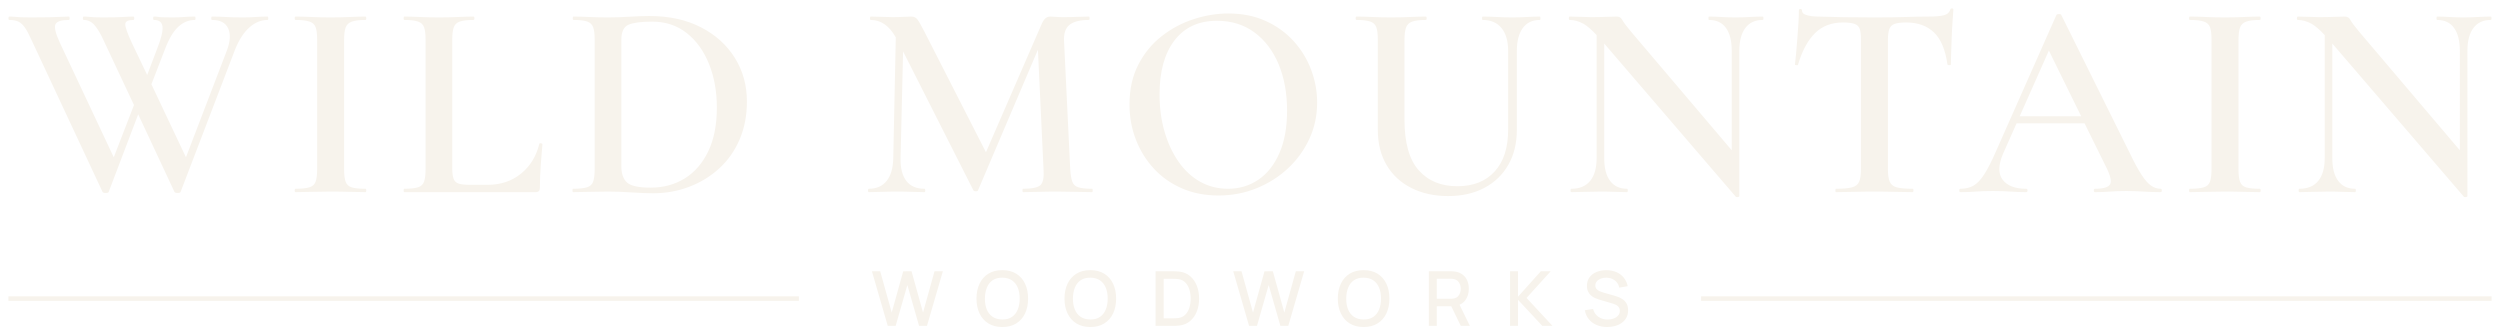
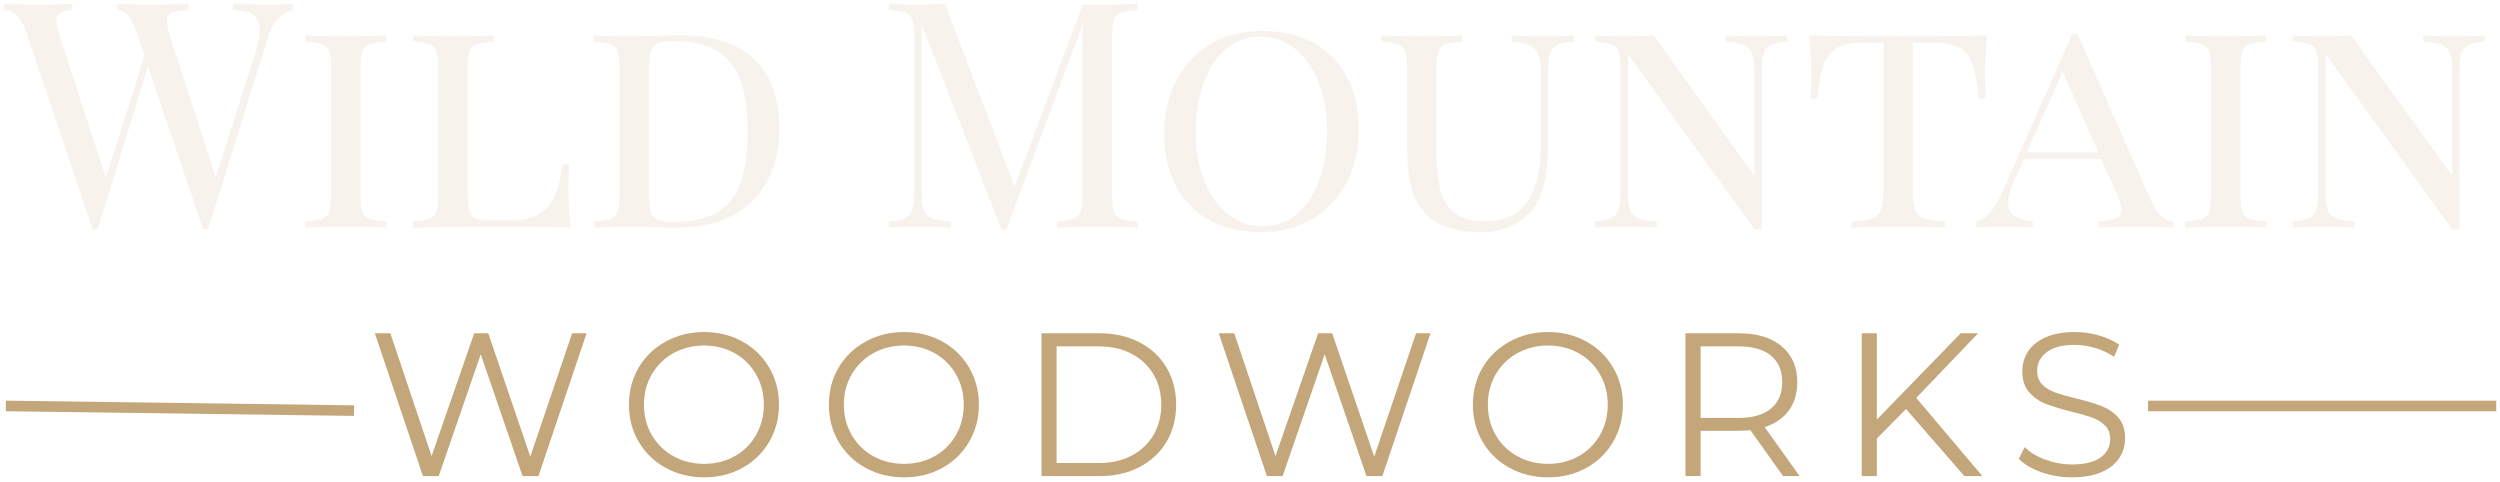
- <svg xmlns="http://www.w3.org/2000/svg" viewBox="-3 -3 890.00 119.42" role="img" aria-label="Wild Mountain Woodworks">
-   <path d="M0 103.29 L281.40 103.29" fill="none" stroke="#F7F3EC" stroke-width="1.6" stroke-linejoin="miter" />
-   <path d="M602.60 103.29 L884.00 103.29" fill="none" stroke="#F7F3EC" stroke-width="1.6" stroke-linejoin="miter" />
-   <path d="M92.3 2.9L92.3 2.9Q92.5 2.9 92.5 3.5Q92.5 4.1 92.3 4.1L92.3 4.1Q88.8 4.1 85.8 6.75Q82.8 9.4 80.7 14.6L80.7 14.6L61.3 65.3Q61.2 65.7 60.25 65.7Q59.3 65.7 59.1 65.3L59.1 65.3L46.2 37.7L35.7 65.3Q35.6 65.7 34.65 65.7Q33.7 65.7 33.5 65.3L33.5 65.3L8.2 11.2Q6.9 8.3 5.85 6.8Q4.8 5.3 3.55 4.7Q2.3 4.1 0.3 4.1L0.3 4.1Q0 4.1 0 3.5Q0 2.9 0.3 2.9L0.3 2.9Q1.6 2.9 2.45 3Q3.3 3.1 4.55 3.15Q5.8 3.2 7.9 3.2L7.9 3.2Q11.9 3.2 14.35 3.15Q16.8 3.1 18.5 3Q20.2 2.9 21.5 2.9L21.5 2.9Q21.8 2.9 21.8 3.5Q21.8 4.1 21.5 4.1L21.5 4.1Q17.5 4.1 16.75 5.65Q16 7.2 18.3 12.2L18.3 12.2L37.5 53L44.7 34.4L33.8 11.2Q32.2 7.7 30.6 5.9Q29 4.1 26.8 4.1L26.8 4.1Q26.5 4.1 26.5 3.5Q26.5 2.9 26.8 2.9L26.8 2.9Q27.9 2.9 28.75 3Q29.6 3.1 30.65 3.15Q31.7 3.2 33.6 3.2L33.6 3.2Q38.4 3.2 40.65 3.05Q42.9 2.9 44.5 2.9L44.5 2.9Q44.8 2.9 44.8 3.5Q44.8 4.1 44.5 4.1L44.5 4.1Q41.7 4.1 41.6 5.55Q41.5 7 43.9 12.2L43.9 12.2L49.4 23.7L53 14.2Q55.1 8.9 54.85 6.5Q54.6 4.1 51.8 4.1L51.8 4.1Q51.5 4.1 51.5 3.5Q51.5 2.9 51.8 2.9L51.8 2.9Q52.8 2.9 53.25 3Q53.7 3.1 54.7 3.15Q55.7 3.2 58.3 3.2Q60.9 3.2 62.5 3.05Q64.1 2.9 66.4 2.9L66.4 2.9Q66.6 2.9 66.6 3.5Q66.6 4.1 66.4 4.1L66.4 4.1Q63.1 4.1 60.45 6.55Q57.8 9 55.7 14.6L55.7 14.6L50.9 27L63.2 53L77.8 14.9Q79.6 10 78.2 7.05Q76.8 4.1 72.5 4.1L72.5 4.1Q72.2 4.1 72.2 3.5Q72.2 2.9 72.5 2.9L72.5 2.9Q75.1 2.9 77.45 3.05Q79.8 3.2 83.4 3.2L83.4 3.2Q86.2 3.2 88 3.05Q89.8 2.9 92.3 2.9M119.5 11.2L119.5 57.3Q119.5 60.2 120.05 61.7Q120.6 63.2 122.2 63.7Q123.8 64.2 127.1 64.2L127.1 64.2Q127.4 64.2 127.4 64.8Q127.4 65.4 127.1 65.4L127.1 65.4Q124.6 65.4 121.5 65.3Q118.4 65.2 114.6 65.2L114.6 65.2Q111.1 65.2 107.9 65.3Q104.7 65.4 102.2 65.4L102.2 65.4Q101.9 65.4 101.9 64.8Q101.9 64.2 102.2 64.2L102.2 64.2Q105.4 64.2 107.1 63.7Q108.8 63.2 109.35 61.7Q109.9 60.2 109.9 57.3L109.9 57.3L109.9 11Q109.9 8.1 109.35 6.65Q108.8 5.2 107.1 4.65Q105.4 4.1 102.2 4.1L102.2 4.1Q101.9 4.1 101.9 3.5Q101.9 2.9 102.2 2.9L102.2 2.9Q104.7 2.9 107.9 3.05Q111.1 3.2 114.6 3.2L114.6 3.2Q118.4 3.2 121.55 3.05Q124.7 2.9 127.1 2.9L127.1 2.9Q127.4 2.9 127.4 3.5Q127.4 4.1 127.1 4.1L127.1 4.1Q123.9 4.1 122.25 4.7Q120.6 5.3 120.05 6.8Q119.5 8.3 119.5 11.2L119.5 11.2M158 11.1L158 11.1L158 56.9Q158 59.4 158.5 60.7Q159 62 160.4 62.4Q161.8 62.8 164.5 62.8L164.5 62.8L170.5 62.8Q177.6 62.8 182.5 58.8Q187.4 54.8 189 48.2L189 48.2Q189.1 47.9 189.6 48Q190.1 48.1 190.1 48.4L190.1 48.4Q189.8 51.5 189.5 55.85Q189.2 60.2 189.2 63.9L189.2 63.9Q189.2 65.4 187.7 65.4L187.7 65.4L140.9 65.4Q140.7 65.4 140.7 64.8Q140.7 64.2 140.9 64.2L140.9 64.2Q144.1 64.2 145.75 63.7Q147.4 63.2 147.95 61.7Q148.5 60.2 148.5 57.3L148.5 57.3L148.5 11Q148.5 8.1 147.95 6.65Q147.4 5.2 145.75 4.65Q144.1 4.1 140.9 4.1L140.9 4.1Q140.7 4.1 140.7 3.5Q140.7 2.9 140.9 2.9L140.9 2.9Q143.3 2.9 146.5 3.05Q149.7 3.2 153.2 3.2L153.2 3.2Q156.9 3.2 160.05 3.05Q163.2 2.9 165.6 2.9L165.6 2.9Q165.9 2.9 165.9 3.5Q165.9 4.1 165.6 4.1L165.6 4.1Q162.4 4.1 160.75 4.65Q159.1 5.2 158.55 6.7Q158 8.2 158 11.1M229.6 65.8L229.6 65.8Q226.5 65.8 221.9 65.5Q217.3 65.2 213.5 65.2L213.5 65.2Q209.9 65.2 206.7 65.3Q203.5 65.4 201 65.4L201 65.4Q200.8 65.4 200.8 64.8Q200.8 64.2 201 64.2L201 64.2Q204.2 64.2 205.9 63.7Q207.6 63.2 208.15 61.7Q208.7 60.2 208.7 57.3L208.7 57.3L208.7 11Q208.7 8.1 208.15 6.65Q207.6 5.2 206 4.65Q204.4 4.1 201.1 4.1L201.1 4.1Q200.9 4.1 200.9 3.5Q200.9 2.9 201.1 2.9L201.1 2.9Q203.7 2.9 206.8 3.05Q209.9 3.2 213.5 3.2L213.5 3.2Q217 3.2 221.15 2.95Q225.3 2.7 228.2 2.7L228.2 2.7Q238.7 2.7 246.5 6.7Q254.3 10.7 258.6 17.6Q262.9 24.5 262.9 33.1L262.9 33.1Q262.9 40.6 260.3 46.65Q257.7 52.7 253.05 56.95Q248.4 61.2 242.35 63.5Q236.3 65.8 229.6 65.8M228.6 63.8L228.6 63.8Q235.5 63.8 240.8 60.5Q246.1 57.2 249.15 50.85Q252.2 44.5 252.2 35.3L252.2 35.3Q252.2 26.7 249.4 19.75Q246.6 12.8 241.45 8.75Q236.3 4.7 229.2 4.7L229.2 4.7Q223.3 4.7 220.75 5.8Q218.2 6.9 218.2 11.2L218.2 11.2L218.2 56.2Q218.2 60.1 220.2 61.95Q222.2 63.8 228.6 63.8M315 53.3L315 53.3L315.9 10.3Q312.4 4.1 307 4.1L307 4.1Q306.7 4.1 306.7 3.5Q306.7 2.9 307 2.9L307 2.9Q308.9 2.9 311.05 3Q313.2 3.1 314.7 3.1L314.7 3.1Q316.9 3.1 318.65 3Q320.4 2.9 321.4 2.9L321.4 2.9Q322.8 2.9 323.55 3.85Q324.3 4.8 326 8.1L326 8.1L348 51.2L367.9 5.4Q368.5 4.1 369.2 3.5Q369.9 2.9 370.9 2.9L370.9 2.9Q371.8 2.9 372.85 3Q373.9 3.1 375.4 3.1L375.4 3.1Q378.4 3.1 380.5 3Q382.6 2.9 384.6 2.9L384.6 2.9Q384.9 2.9 384.9 3.5Q384.9 4.1 384.6 4.1L384.6 4.1Q380 4.1 377.8 5.8Q375.6 7.5 375.8 11.6L375.8 11.6L378 57.3Q378.2 60.2 378.75 61.7Q379.3 63.2 380.95 63.7Q382.6 64.2 385.8 64.2L385.8 64.2Q386 64.2 386 64.8Q386 65.4 385.8 65.4L385.8 65.4Q383.2 65.4 380 65.3Q376.8 65.2 373.3 65.2Q369.8 65.2 366.75 65.3Q363.7 65.4 361.2 65.4L361.2 65.4Q361 65.4 361 64.8Q361 64.2 361.2 64.2L361.2 64.2Q366 64.2 367.4 62.9Q368.8 61.6 368.5 57.3L368.5 57.3L366.5 14.7L345.2 64.7Q345.1 65.1 344.4 65.1Q343.7 65.1 343.5 64.7L343.5 64.7L318.5 15.3L317.6 53.3Q317.5 58.6 319.65 61.4Q321.8 64.2 326.1 64.2L326.1 64.2Q326.4 64.2 326.4 64.8Q326.4 65.4 326.1 65.4L326.1 65.4Q323.9 65.4 321.6 65.3Q319.3 65.2 316.4 65.2L316.4 65.2Q313.4 65.2 310.95 65.3Q308.5 65.4 306.3 65.4L306.3 65.4Q306 65.4 306 64.8Q306 64.2 306.3 64.2L306.3 64.2Q310.4 64.2 312.65 61.4Q314.9 58.6 315 53.3M430.8 66.6L430.8 66.6Q423.6 66.6 417.75 64.05Q411.9 61.5 407.75 57Q403.6 52.5 401.35 46.65Q399.1 40.8 399.1 34.2L399.1 34.2Q399.1 26.1 402.25 20Q405.4 13.9 410.6 9.85Q415.8 5.8 422 3.8Q428.2 1.8 434.3 1.8L434.3 1.8Q441.7 1.8 447.55 4.45Q453.4 7.1 457.5 11.6Q461.6 16.1 463.75 21.8Q465.9 27.5 465.9 33.5L465.9 33.5Q465.9 40.5 463.1 46.5Q460.3 52.5 455.45 57Q450.6 61.5 444.25 64.05Q437.9 66.6 430.8 66.6M434.2 64.2L434.2 64.2Q440.2 64.2 444.95 61Q449.7 57.8 452.45 51.55Q455.2 45.3 455.2 36.4L455.2 36.4Q455.2 27.1 452.2 19.9Q449.2 12.7 443.6 8.55Q438 4.4 430.2 4.4L430.2 4.4Q420.5 4.4 415.15 11.35Q409.8 18.3 409.8 30.6L409.8 30.6Q409.8 37.8 411.6 43.95Q413.4 50.1 416.65 54.7Q419.9 59.3 424.35 61.75Q428.8 64.2 434.2 64.2M533.9 43.2L533.9 15.1Q533.9 9.9 531.55 7Q529.2 4.1 524.8 4.1L524.8 4.1Q524.6 4.1 524.6 3.5Q524.6 2.9 524.8 2.9L524.8 2.9Q527.3 2.9 529.85 3.05Q532.4 3.2 535.4 3.2L535.4 3.2Q538 3.2 540.55 3.05Q543.1 2.9 545.2 2.9L545.2 2.9Q545.4 2.9 545.4 3.5Q545.4 4.1 545.2 4.1L545.2 4.1Q541.2 4.1 539.1 7Q537 9.9 537 15.1L537 15.1L537 43.1Q537 50.4 533.95 55.7Q530.9 61 525.4 63.9Q519.9 66.8 512.5 66.8L512.5 66.8Q505.2 66.8 499.5 63.95Q493.8 61.1 490.65 55.8Q487.5 50.5 487.5 43.2L487.5 43.2L487.5 11Q487.5 8.1 486.95 6.65Q486.4 5.2 484.75 4.65Q483.1 4.1 479.9 4.1L479.9 4.1Q479.6 4.1 479.6 3.5Q479.6 2.9 479.9 2.9L479.9 2.9Q482.4 2.9 485.55 3.05Q488.7 3.2 492.2 3.2L492.2 3.2Q495.9 3.2 499 3.05Q502.1 2.9 504.6 2.9L504.6 2.9Q504.9 2.9 504.9 3.5Q504.9 4.1 504.6 4.1L504.6 4.1Q501.3 4.1 499.7 4.7Q498.1 5.3 497.55 6.8Q497 8.3 497 11.2L497 11.2L497 39.7Q497 51.9 502.05 57.6Q507.1 63.3 515.8 63.3L515.8 63.3Q524.3 63.3 529.1 58.05Q533.9 52.8 533.9 43.2L533.9 43.2M565.4 53.3L565.4 53.3L565.4 9.5Q562.8 6.7 560.8 5.5L560.8 5.5Q558.2 4.1 555.8 4.1L555.8 4.1Q555.5 4.1 555.5 3.5Q555.5 2.9 555.8 2.9L555.8 2.9Q557.7 2.9 559.7 3Q561.7 3.1 563.4 3.1L563.4 3.1Q566.4 3.1 568.85 3Q571.3 2.9 572.6 2.9Q573.9 2.9 574.5 4.05Q575.1 5.2 577.5 8.1L577.5 8.1L613.5 50.5L613.5 15.1Q613.5 9.8 611.45 6.95Q609.4 4.1 605.4 4.1L605.4 4.1Q605.2 4.1 605.2 3.5Q605.2 2.9 605.4 2.9L605.4 2.9Q607.5 2.9 609.8 3.05Q612.1 3.2 614.8 3.2L614.8 3.2Q617.4 3.2 619.9 3.05Q622.4 2.9 624.5 2.9L624.5 2.9Q624.8 2.9 624.8 3.5Q624.8 4.1 624.5 4.1L624.5 4.1Q620.5 4.1 618.35 6.95Q616.2 9.8 616.2 15.1L616.2 15.1L616.2 66.8Q616.2 67.1 615.7 67.15Q615.2 67.2 615 67.1L615 67.1L568.1 12.5L568.1 53.3Q568.1 58.6 570.2 61.4Q572.3 64.2 576.2 64.2L576.2 64.2Q576.5 64.2 576.5 64.8Q576.5 65.4 576.2 65.4L576.2 65.4Q574.1 65.4 571.85 65.3Q569.6 65.2 566.9 65.2L566.9 65.2Q564 65.2 561.35 65.3Q558.7 65.4 556.4 65.4L556.4 65.4Q556.1 65.4 556.1 64.8Q556.1 64.2 556.4 64.2L556.4 64.2Q560.8 64.2 563.1 61.4Q565.4 58.6 565.4 53.3M653.1 5L653.1 5Q647 5 643.15 8.8Q639.3 12.6 637.1 20L637.1 20Q637.1 20.1 637.1 20.1L637.1 20.1Q637 20.3 636.6 20.2L636.6 20.2Q636 20.2 636 20L636 20Q636.2 18.6 636.4 16.15Q636.6 13.7 636.85 10.8Q637.1 7.9 637.25 5.15Q637.4 2.4 637.4 0.7L637.4 0.7Q637.4 0.2 637.95 0.2Q638.5 0.2 638.5 0.7L638.5 0.7Q638.5 1.7 639.55 2.15Q640.6 2.6 641.9 2.75Q643.2 2.9 644.1 2.9L644.1 2.9Q652.7 3.2 664.2 3.2L664.2 3.2Q671.3 3.2 675.45 3.05Q679.6 2.9 683.5 2.9L683.5 2.9Q687.1 2.9 688.95 2.45Q690.8 2 691.3 0.4L691.3 0.4Q691.4 0 691.9 0Q692.4 0 692.4 0.4L692.4 0.4Q692.3 2 692.1 4.75Q691.9 7.5 691.8 10.55Q691.7 13.6 691.6 16.15Q691.5 18.7 691.5 20L691.5 20Q691.5 20.2 690.95 20.2Q690.4 20.2 690.3 20L690.3 20Q689.2 12.1 685.5 8.55Q681.8 5 675.6 5L675.6 5Q672.9 5 671.5 5.5Q670.1 6 669.6 7.35Q669.1 8.7 669.1 11.2L669.1 11.2L669.1 57.3Q669.1 60.2 669.75 61.7Q670.4 63.2 672.25 63.7Q674.1 64.2 677.9 64.2L677.9 64.2Q678.2 64.2 678.2 64.8Q678.2 65.4 677.9 65.4L677.9 65.4Q675.2 65.4 671.75 65.3Q668.3 65.2 664.2 65.2L664.2 65.2Q660.3 65.2 656.9 65.3Q653.5 65.4 650.6 65.4L650.6 65.4Q650.4 65.4 650.4 64.8Q650.4 64.2 650.6 64.2L650.6 64.2Q654.4 64.2 656.3 63.7Q658.2 63.2 658.85 61.7Q659.5 60.2 659.5 57.3L659.5 57.3L659.5 11Q659.5 8.5 659.05 7.25Q658.6 6 657.2 5.5Q655.8 5 653.1 5M766.2 64.2L766.2 64.2Q766.6 64.2 766.6 64.8Q766.6 65.4 766.2 65.4L766.2 65.4Q763.2 65.4 760.05 65.2Q756.9 65 754 65L754 65Q750.7 65 748.25 65.2Q745.8 65.4 742.8 65.4L742.8 65.4Q742.4 65.4 742.4 64.8Q742.4 64.2 742.8 64.2L742.8 64.2Q747.3 64.2 748.2 62.6Q749.1 61 746.7 56.3L746.7 56.3L739.1 40.9L714.9 40.9L710.1 51.7Q707.5 57.8 709.95 61Q712.4 64.2 718.3 64.2L718.3 64.2Q718.8 64.2 718.8 64.8Q718.8 65.4 718.3 65.4L718.3 65.4Q715.3 65.4 712.8 65.2Q710.3 65 706.5 65Q702.7 65 700.45 65.2Q698.2 65.4 694.9 65.4L694.9 65.4Q694.5 65.4 694.5 64.8Q694.5 64.2 694.9 64.2L694.9 64.2Q697.6 64.2 699.55 63.1Q701.5 62 703.4 59.05Q705.3 56.1 707.6 50.8L707.6 50.8L729.1 2.3Q729.3 2 730 2Q730.7 2 730.8 2.3L730.8 2.3L755.3 51.7Q757.6 56.5 759.4 59.25Q761.2 62 762.8 63.1Q764.4 64.2 766.2 64.2M716 38.4L737.9 38.4L726.4 15L716 38.4M793.9 11.2L793.9 57.3Q793.9 60.2 794.45 61.7Q795 63.2 796.6 63.7Q798.2 64.2 801.5 64.2L801.5 64.2Q801.8 64.2 801.8 64.8Q801.8 65.4 801.5 65.4L801.5 65.4Q799 65.4 795.9 65.3Q792.8 65.2 789 65.2L789 65.2Q785.5 65.2 782.3 65.3Q779.1 65.4 776.6 65.4L776.6 65.4Q776.3 65.4 776.3 64.8Q776.3 64.2 776.6 64.2L776.6 64.2Q779.8 64.2 781.5 63.7Q783.2 63.2 783.75 61.7Q784.3 60.2 784.3 57.3L784.3 57.3L784.3 11Q784.3 8.1 783.75 6.65Q783.2 5.2 781.5 4.65Q779.8 4.1 776.6 4.1L776.6 4.1Q776.3 4.1 776.3 3.5Q776.3 2.9 776.6 2.9L776.6 2.9Q779.1 2.9 782.3 3.05Q785.5 3.2 789 3.2L789 3.2Q792.8 3.2 795.95 3.05Q799.1 2.9 801.5 2.9L801.5 2.9Q801.8 2.9 801.8 3.5Q801.8 4.1 801.5 4.1L801.5 4.1Q798.3 4.1 796.65 4.7Q795 5.3 794.45 6.8Q793.9 8.3 793.9 11.2L793.9 11.2M824.6 53.3L824.6 53.3L824.6 9.5Q822 6.7 820 5.5L820 5.5Q817.4 4.1 815 4.1L815 4.1Q814.7 4.1 814.7 3.5Q814.7 2.9 815 2.9L815 2.9Q816.9 2.9 818.9 3Q820.9 3.1 822.6 3.1L822.6 3.1Q825.6 3.1 828.05 3Q830.5 2.9 831.8 2.9Q833.1 2.9 833.7 4.05Q834.3 5.2 836.7 8.1L836.7 8.1L872.7 50.5L872.7 15.1Q872.7 9.8 870.65 6.95Q868.6 4.1 864.6 4.1L864.6 4.1Q864.4 4.1 864.4 3.5Q864.4 2.9 864.6 2.9L864.6 2.9Q866.7 2.9 869 3.05Q871.3 3.2 874 3.2L874 3.2Q876.6 3.2 879.1 3.05Q881.6 2.9 883.7 2.9L883.7 2.9Q884 2.9 884 3.5Q884 4.1 883.7 4.1L883.7 4.1Q879.7 4.1 877.55 6.95Q875.4 9.8 875.4 15.1L875.4 15.1L875.4 66.8Q875.4 67.1 874.9 67.15Q874.4 67.2 874.2 67.1L874.2 67.1L827.3 12.5L827.3 53.3Q827.3 58.6 829.4 61.4Q831.5 64.2 835.4 64.2L835.4 64.2Q835.7 64.2 835.7 64.8Q835.7 65.4 835.4 65.4L835.4 65.4Q833.3 65.4 831.05 65.3Q828.8 65.2 826.1 65.2L826.1 65.2Q823.2 65.2 820.55 65.3Q817.9 65.4 815.6 65.4L815.6 65.4Q815.3 65.4 815.3 64.8Q815.3 64.2 815.6 64.2L815.6 64.2Q820 64.2 822.3 61.4Q824.6 58.6 824.6 53.3" fill="#F7F3EC" />
-   <path d="M315.85 113.01L313.04 113.01L307.4 93.57L310.35 93.57L314.45 108.27L318.54 93.59L321.51 93.57L325.6 108.27L329.69 93.57L332.66 93.57L327 113.01L324.19 113.01L320.02 98.47L315.85 113.01M353.82 113.42L353.82 113.42Q350.91 113.42 348.86 112.14Q346.8 110.87 345.72 108.58Q344.63 106.3 344.63 103.29L344.63 103.29Q344.63 100.28 345.72 98Q346.8 95.72 348.86 94.44Q350.91 93.17 353.82 93.17L353.82 93.17Q356.73 93.17 358.79 94.44Q360.84 95.72 361.92 98Q363 100.28 363 103.29L363 103.29Q363 106.3 361.92 108.58Q360.84 110.87 358.79 112.14Q356.73 113.42 353.82 113.42M353.82 110.73L353.82 110.73Q355.89 110.76 357.26 109.82Q358.63 108.88 359.32 107.2Q360.01 105.52 360.01 103.29L360.01 103.29Q360.01 101.06 359.32 99.4Q358.63 97.73 357.26 96.8Q355.89 95.87 353.82 95.85L353.82 95.85Q351.76 95.83 350.39 96.76Q349.02 97.69 348.33 99.38Q347.64 101.06 347.63 103.29L347.63 103.29Q347.61 105.52 348.3 107.19Q348.99 108.85 350.38 109.79Q351.76 110.72 353.82 110.73M385.16 113.42L385.16 113.42Q382.24 113.42 380.19 112.14Q378.14 110.87 377.05 108.58Q375.96 106.3 375.96 103.29L375.96 103.29Q375.96 100.28 377.05 98Q378.14 95.72 380.19 94.44Q382.24 93.17 385.16 93.17L385.16 93.17Q388.06 93.17 390.12 94.44Q392.18 95.72 393.26 98Q394.34 100.28 394.34 103.29L394.34 103.29Q394.34 106.3 393.26 108.58Q392.18 110.87 390.12 112.14Q388.06 113.42 385.16 113.42M385.16 110.73L385.16 110.73Q387.22 110.76 388.59 109.82Q389.96 108.88 390.65 107.2Q391.34 105.52 391.34 103.29L391.34 103.29Q391.34 101.06 390.65 99.4Q389.96 97.73 388.59 96.8Q387.22 95.87 385.16 95.85L385.16 95.85Q383.09 95.83 381.72 96.76Q380.35 97.69 379.66 99.38Q378.98 101.06 378.96 103.29L378.96 103.29Q378.95 105.52 379.64 107.19Q380.33 108.85 381.71 109.79Q383.09 110.72 385.16 110.73M414.47 113.01L408.38 113.01L408.38 93.57L414.47 93.57Q414.74 93.57 415.47 93.59Q416.21 93.6 416.88 93.69L416.88 93.69Q419.16 93.98 420.72 95.33Q422.28 96.68 423.08 98.75Q423.88 100.82 423.88 103.29L423.88 103.29Q423.88 105.78 423.08 107.85Q422.28 109.92 420.72 111.26Q419.16 112.61 416.88 112.89L416.88 112.89Q416.21 112.98 415.47 113Q414.74 113.01 414.47 113.01L414.47 113.01M411.27 96.26L411.27 110.33L414.47 110.33Q414.93 110.33 415.56 110.3Q416.19 110.27 416.68 110.19L416.68 110.19Q418.17 109.91 419.09 108.9Q420.02 107.9 420.45 106.42Q420.88 104.95 420.88 103.29L420.88 103.29Q420.88 101.58 420.43 100.11Q419.99 98.65 419.06 97.66Q418.14 96.66 416.68 96.39L416.68 96.39Q416.19 96.3 415.55 96.28Q414.91 96.26 414.47 96.26L414.47 96.26L411.27 96.26M444.48 113.01L441.67 113.01L436.03 93.57L438.98 93.57L443.07 108.27L447.16 93.59L450.13 93.57L454.22 108.27L458.31 93.57L461.28 93.57L455.63 113.01L452.82 113.01L448.65 98.47L444.48 113.01M482.45 113.42L482.45 113.42Q479.54 113.42 477.48 112.14Q475.43 110.87 474.35 108.58Q473.26 106.3 473.26 103.29L473.26 103.29Q473.26 100.28 474.35 98Q475.43 95.72 477.48 94.44Q479.54 93.17 482.45 93.17L482.45 93.17Q485.36 93.17 487.41 94.44Q489.47 95.72 490.55 98Q491.63 100.28 491.63 103.29L491.63 103.29Q491.63 106.3 490.55 108.58Q489.47 110.87 487.41 112.14Q485.36 113.42 482.45 113.42M482.45 110.73L482.45 110.73Q484.52 110.76 485.89 109.82Q487.26 108.88 487.95 107.2Q488.64 105.52 488.64 103.29L488.64 103.29Q488.64 101.06 487.95 99.4Q487.26 97.73 485.89 96.8Q484.52 95.87 482.45 95.85L482.45 95.85Q480.39 95.83 479.02 96.76Q477.65 97.69 476.96 99.38Q476.27 101.06 476.26 103.29L476.26 103.29Q476.24 105.52 476.93 107.19Q477.62 108.85 479 109.79Q480.39 110.72 482.45 110.73M508.49 113.01L505.67 113.01L505.67 93.57L513.53 93.57Q513.81 93.57 514.23 93.59Q514.65 93.61 515.03 93.68L515.03 93.68Q516.65 93.94 517.73 94.79Q518.82 95.64 519.36 96.93Q519.9 98.23 519.9 99.8L519.9 99.8Q519.9 102.12 518.71 103.79L518.71 103.79Q517.92 104.93 516.59 105.48L516.59 105.48L520.27 113.01L517.04 113.01L513.65 106.03L508.49 106.03L508.49 113.01M508.49 96.23L508.49 103.36L513.42 103.36Q513.69 103.36 514.02 103.33Q514.35 103.31 514.65 103.24L514.65 103.24Q515.51 103.04 516.04 102.49Q516.57 101.94 516.8 101.23Q517.03 100.51 517.03 99.8Q517.03 99.08 516.8 98.37Q516.57 97.66 516.04 97.12Q515.51 96.57 514.65 96.37L514.65 96.37Q514.35 96.29 514.02 96.26Q513.69 96.23 513.42 96.23L513.42 96.23L508.49 96.23M537.4 113.01L534.58 113.01L534.58 93.57L537.4 93.57L537.4 102.64L545.54 93.57L549.05 93.57L540.45 103.06L549.68 113.01L546.06 113.01L537.4 103.72L537.4 113.01M569.15 113.42L569.15 113.42Q567.06 113.42 565.38 112.69Q563.7 111.97 562.61 110.63Q561.52 109.29 561.2 107.44L561.2 107.44L564.14 106.99Q564.59 108.77 566 109.76Q567.42 110.76 569.31 110.76L569.31 110.76Q570.49 110.76 571.47 110.39Q572.46 110.01 573.06 109.32Q573.66 108.62 573.66 107.65L573.66 107.65Q573.66 107.13 573.48 106.72Q573.29 106.32 572.98 106.01Q572.66 105.71 572.21 105.49Q571.76 105.26 571.22 105.1L571.22 105.1L566.23 103.63Q565.5 103.41 564.75 103.07Q563.99 102.72 563.37 102.16Q562.74 101.6 562.35 100.77Q561.95 99.94 561.95 98.76L561.95 98.76Q561.95 96.96 562.88 95.71Q563.8 94.46 565.38 93.82Q566.96 93.18 568.92 93.18L568.92 93.18Q570.89 93.21 572.45 93.88Q574.01 94.56 575.04 95.82Q576.08 97.08 576.47 98.88L576.47 98.88L573.44 99.39Q573.24 98.3 572.58 97.51Q571.92 96.72 570.96 96.29Q570 95.87 568.88 95.85L568.88 95.85Q567.8 95.83 566.9 96.18Q566 96.53 565.47 97.16Q564.94 97.8 564.94 98.62L564.94 98.62Q564.94 99.43 565.41 99.93Q565.88 100.43 566.58 100.72Q567.27 101.01 567.96 101.2L567.96 101.2L571.55 102.21Q572.23 102.4 573.09 102.72Q573.94 103.04 574.75 103.6Q575.55 104.17 576.08 105.11Q576.6 106.05 576.6 107.46L576.6 107.46Q576.6 108.93 576.01 110.05Q575.41 111.16 574.38 111.91Q573.35 112.66 572 113.04Q570.65 113.42 569.15 113.42" fill="#F7F3EC" />
+ <svg xmlns="http://www.w3.org/2000/svg" viewBox="-1 -1 664.28 127.83" role="img" aria-label="Wild Mountain Woodworks">
+   <path d="M154.86 87.56L142.07 125.50L137.85 125.50L126.74 93.14L115.57 125.50L111.39 125.50L98.60 87.56L102.72 87.56L113.68 120.19L125.00 87.56L128.74 87.56L139.91 120.34L151.02 87.56ZM154.86 87.56" fill="#C3A67A" />
+   <path d="M186.09 125.83C182.33 125.83 178.92 124.99 175.87 123.31C172.81 121.63 170.43 119.32 168.71 116.39C166.99 113.47 166.13 110.18 166.13 106.53C166.13 102.88 166.99 99.59 168.71 96.67C170.43 93.75 172.81 91.45 175.87 89.77C178.92 88.08 182.33 87.23 186.09 87.23C189.84 87.23 193.23 88.07 196.24 89.73C199.26 91.39 201.64 93.70 203.37 96.64C205.11 99.58 205.98 102.88 205.98 106.53C205.98 110.18 205.11 113.48 203.37 116.42C201.64 119.37 199.26 121.68 196.24 123.34C193.23 125.00 189.84 125.83 186.09 125.83ZM186.09 122.25C189.09 122.25 191.79 121.57 194.21 120.22C196.64 118.87 198.53 116.98 199.90 114.58C201.27 112.17 201.96 109.49 201.96 106.53C201.96 103.56 201.27 100.88 199.90 98.48C198.53 96.08 196.64 94.20 194.21 92.84C191.79 91.49 189.09 90.81 186.09 90.81C183.09 90.81 180.37 91.49 177.93 92.84C175.49 94.20 173.58 96.08 172.18 98.48C170.79 100.88 170.10 103.56 170.10 106.53C170.10 109.49 170.79 112.17 172.18 114.58C173.58 116.98 175.49 118.87 177.93 120.22C180.37 121.57 183.09 122.25 186.09 122.25ZM186.09 122.25" fill="#C3A67A" />
+   <path d="M239.21 125.83C235.45 125.83 232.04 124.99 228.99 123.31C225.93 121.63 223.55 119.32 221.83 116.39C220.11 113.47 219.25 110.18 219.25 106.53C219.25 102.88 220.11 99.59 221.83 96.67C223.55 93.75 225.93 91.45 228.99 89.77C232.04 88.08 235.45 87.23 239.21 87.23C242.96 87.23 246.35 88.07 249.36 89.73C252.38 91.39 254.76 93.70 256.49 96.64C258.23 99.58 259.10 102.88 259.10 106.53C259.10 110.18 258.23 113.48 256.49 116.42C254.76 119.37 252.38 121.68 249.36 123.34C246.35 125.00 242.96 125.83 239.21 125.83ZM239.21 122.25C242.21 122.25 244.91 121.57 247.33 120.22C249.76 118.87 251.65 116.98 253.02 114.58C254.39 112.17 255.08 109.49 255.08 106.53C255.08 103.56 254.39 100.88 253.02 98.48C251.65 96.08 249.76 94.20 247.33 92.84C244.91 91.49 242.21 90.81 239.21 90.81C236.21 90.81 233.49 91.49 231.05 92.84C228.61 94.20 226.70 96.08 225.30 98.48C223.91 100.88 223.22 103.56 223.22 106.53C223.22 109.49 223.91 112.17 225.30 114.58C226.70 116.98 228.61 118.87 231.05 120.22C233.49 121.57 236.21 122.25 239.21 122.25ZM239.21 122.25" fill="#C3A67A" />
+   <path d="M275.73 87.56L291.19 87.56C295.19 87.56 298.74 88.37 301.81 89.97C304.88 91.57 307.27 93.81 308.97 96.69C310.66 99.56 311.51 102.84 311.51 106.53C311.51 110.22 310.66 113.50 308.97 116.38C307.27 119.24 304.88 121.48 301.81 123.09C298.74 124.70 295.19 125.50 291.19 125.50L275.73 125.50ZM290.97 122.03C294.29 122.03 297.19 121.38 299.69 120.06C302.19 118.74 304.12 116.91 305.50 114.58C306.87 112.25 307.56 109.56 307.56 106.53C307.56 103.49 306.87 100.81 305.50 98.48C304.12 96.15 302.19 94.33 299.69 93.02C297.19 91.70 294.29 91.03 290.97 91.03L279.75 91.03L279.75 122.03ZM290.97 122.03" fill="#C3A67A" />
+   <path d="M379.10 87.56L366.31 125.50L362.09 125.50L350.98 93.14L339.81 125.50L335.63 125.50L322.84 87.56L326.96 87.56L337.92 120.19L349.24 87.56L352.98 87.56L364.15 120.34L375.26 87.56ZM379.10 87.56" fill="#C3A67A" />
+   <path d="M410.33 125.83C406.57 125.83 403.16 124.99 400.11 123.31C397.05 121.63 394.67 119.32 392.95 116.39C391.23 113.47 390.37 110.18 390.37 106.53C390.37 102.88 391.23 99.59 392.95 96.67C394.67 93.75 397.05 91.45 400.11 89.77C403.16 88.08 406.57 87.23 410.33 87.23C414.09 87.23 417.47 88.07 420.48 89.73C423.50 91.39 425.88 93.70 427.61 96.64C429.35 99.58 430.22 102.88 430.22 106.53C430.22 110.18 429.35 113.48 427.61 116.42C425.88 119.37 423.50 121.68 420.48 123.34C417.47 125.00 414.09 125.83 410.33 125.83ZM410.33 122.25C413.33 122.25 416.03 121.57 418.45 120.22C420.88 118.87 422.77 116.98 424.14 114.58C425.51 112.17 426.20 109.49 426.20 106.53C426.20 103.56 425.51 100.88 424.14 98.48C422.77 96.08 420.88 94.20 418.45 92.84C416.03 91.49 413.33 90.81 410.33 90.81C407.33 90.81 404.61 91.49 402.17 92.84C399.73 94.20 397.82 96.08 396.42 98.48C395.03 100.88 394.34 103.56 394.34 106.53C394.34 109.49 395.03 112.17 396.42 114.58C397.82 116.98 399.73 118.87 402.17 120.22C404.61 121.57 407.33 122.25 410.33 122.25ZM410.33 122.25" fill="#C3A67A" />
+   <path d="M472.78 125.50L464.10 113.30C463.12 113.41 462.11 113.47 461.06 113.47L450.87 113.47L450.87 125.50L446.85 125.50L446.85 87.56L461.06 87.56C465.90 87.56 469.69 88.72 472.43 91.03C475.18 93.34 476.56 96.52 476.56 100.56C476.56 103.53 475.81 106.04 474.31 108.08C472.81 110.12 470.67 111.59 467.88 112.48L477.17 125.50ZM460.95 110.05C464.70 110.05 467.58 109.22 469.57 107.56C471.56 105.90 472.56 103.56 472.56 100.56C472.56 97.49 471.56 95.14 469.57 93.50C467.58 91.86 464.70 91.03 460.95 91.03L450.87 91.03L450.87 110.05ZM460.95 110.05" fill="#C3A67A" />
+   <path d="M505.45 107.67L497.70 115.53L497.70 125.50L493.69 125.50L493.69 87.56L497.70 87.56L497.70 110.48L519.98 87.56L524.59 87.56L508.17 104.73L525.73 125.50L520.95 125.50ZM505.45 107.67" fill="#C3A67A" />
+   <path d="M549.52 125.83C546.70 125.83 544.00 125.38 541.41 124.47C538.83 123.56 536.84 122.37 535.43 120.89L537.01 117.80C538.37 119.17 540.19 120.29 542.48 121.14C544.76 121.98 547.10 122.41 549.52 122.41C552.92 122.41 555.46 121.79 557.16 120.55C558.86 119.30 559.71 117.68 559.71 115.69C559.71 114.17 559.25 112.96 558.32 112.06C557.40 111.16 556.28 110.46 554.94 109.97C553.61 109.48 551.75 108.95 549.37 108.38C546.51 107.65 544.23 106.95 542.52 106.28C540.82 105.62 539.37 104.59 538.16 103.22C536.95 101.84 536.35 99.98 536.35 97.64C536.35 95.73 536.85 93.98 537.87 92.41C538.87 90.84 540.43 89.58 542.52 88.64C544.62 87.70 547.23 87.23 550.34 87.23C552.50 87.23 554.62 87.53 556.69 88.13C558.78 88.72 560.58 89.54 562.10 90.59L560.74 93.80C559.15 92.75 557.45 91.96 555.65 91.44C553.84 90.91 552.07 90.64 550.34 90.64C547.01 90.64 544.51 91.29 542.82 92.58C541.14 93.86 540.30 95.51 540.30 97.53C540.30 99.06 540.76 100.28 541.68 101.20C542.60 102.12 543.76 102.82 545.15 103.31C546.54 103.79 548.42 104.32 550.77 104.91C553.55 105.59 555.80 106.27 557.51 106.94C559.23 107.61 560.68 108.62 561.87 109.97C563.06 111.32 563.66 113.16 563.66 115.47C563.66 117.39 563.15 119.13 562.12 120.70C561.09 122.28 559.51 123.53 557.38 124.45C555.25 125.37 552.62 125.83 549.52 125.83ZM549.52 125.83" fill="#C3A67A" />
+   <path d="M0.54 108.27L93.05 109.51L93.09 106.70L0.57 105.46Z" fill="#C3A67A" />
+   <path d="M569.77 108.27L662.28 108.27L662.28 105.46L569.77 105.46Z" fill="#C3A67A" />
+   <path d="M70.52 0.25C73.04 0.25 75.14 0.16 76.83 0.00L76.83 1.67C73.69 2.40 71.48 4.84 70.19 8.98L54.30 59.92L52.95 59.92L38.33 16.64L24.97 59.92L23.63 59.92L5.80 7.06C4.63 3.58 2.70 1.79 -0.00 1.67L-0.00 0.00C2.30 0.16 5.30 0.25 9.00 0.25C13.03 0.25 16.06 0.16 18.08 0.00L18.08 1.67C16.57 1.79 15.50 2.07 14.88 2.51C14.26 2.96 13.95 3.66 13.95 4.62C13.95 5.52 14.26 6.89 14.88 8.73L27.16 46.22L37.41 13.68L35.14 7.06C34.02 3.58 32.36 1.79 30.17 1.67L30.17 0.00C32.19 0.16 34.91 0.25 38.33 0.25C43.15 0.25 46.74 0.16 49.09 0.00L49.09 1.67C46.96 1.79 45.47 2.02 44.63 2.39C43.79 2.75 43.38 3.52 43.38 4.70C43.38 5.71 43.66 7.05 44.22 8.73L56.31 46.14L66.66 13.61C67.55 10.86 68.00 8.59 68.00 6.79C68.00 4.95 67.44 3.65 66.31 2.90C65.20 2.14 63.38 1.73 60.86 1.67L60.86 0.00C64.05 0.16 67.27 0.25 70.52 0.25ZM70.52 0.25" fill="#F7F3EC" />
+   <path d="M101.62 10.07C99.59 10.19 98.12 10.41 97.20 10.75C96.27 11.08 95.64 11.73 95.31 12.68C94.97 13.63 94.81 15.18 94.81 17.31L94.81 50.59C94.81 52.72 94.97 54.26 95.31 55.22C95.64 56.16 96.27 56.81 97.20 57.15C98.12 57.49 99.59 57.71 101.62 57.81L101.62 59.50C99.03 59.33 95.47 59.25 90.93 59.25C86.12 59.25 82.53 59.33 80.18 59.50L80.18 57.81C82.20 57.71 83.67 57.49 84.59 57.15C85.51 56.81 86.14 56.16 86.48 55.22C86.82 54.26 86.99 52.72 86.99 50.59L86.99 17.31C86.99 15.18 86.82 13.63 86.48 12.68C86.14 11.73 85.51 11.08 84.59 10.75C83.67 10.41 82.20 10.19 80.18 10.07L80.18 8.40C82.53 8.57 86.12 8.65 90.93 8.65C95.42 8.65 98.98 8.57 101.62 8.40ZM101.62 10.07" fill="#F7F3EC" />
+   <path d="M130.11 10.07C128.08 10.19 126.61 10.41 125.68 10.75C124.76 11.08 124.13 11.73 123.79 12.68C123.46 13.63 123.29 15.18 123.29 17.31L123.29 50.59C123.29 52.72 123.46 54.26 123.79 55.22C124.13 56.16 124.76 56.79 125.68 57.11C126.61 57.41 128.08 57.56 130.11 57.56L135.39 57.56C139.26 57.56 142.28 56.41 144.43 54.12C146.59 51.82 147.89 48.01 148.34 42.68L150.28 42.68C150.10 44.43 150.01 46.72 150.01 49.57C150.01 52.49 150.21 55.80 150.61 59.50C146.96 59.33 140.83 59.25 132.20 59.25C121.83 59.25 113.99 59.33 108.67 59.50L108.67 57.81C110.69 57.71 112.16 57.49 113.08 57.15C114.00 56.81 114.63 56.16 114.97 55.22C115.31 54.26 115.48 52.72 115.48 50.59L115.48 17.31C115.48 15.18 115.31 13.63 114.97 12.68C114.63 11.73 114.00 11.08 113.08 10.75C112.16 10.41 110.69 10.19 108.67 10.07L108.67 8.40C111.02 8.57 114.61 8.65 119.42 8.65C123.91 8.65 127.47 8.57 130.11 8.40ZM130.11 10.07" fill="#F7F3EC" />
+   <path d="M179.76 8.40C188.51 8.40 195.08 10.52 199.48 14.75C203.87 18.98 206.07 25.15 206.07 33.28C206.07 38.54 205.00 43.15 202.87 47.11C200.74 51.05 197.65 54.11 193.59 56.26C189.53 58.42 184.67 59.50 179.01 59.50L174.14 59.42C171.00 59.30 168.70 59.25 167.24 59.25C162.65 59.25 159.17 59.33 156.82 59.50L156.82 57.81C158.84 57.71 160.31 57.49 161.23 57.15C162.15 56.81 162.78 56.16 163.12 55.22C163.46 54.26 163.64 52.72 163.64 50.59L163.64 17.31C163.64 15.18 163.46 13.63 163.12 12.68C162.78 11.73 162.15 11.08 161.23 10.75C160.31 10.41 158.84 10.19 156.82 10.07L156.82 8.40C158.78 8.57 161.50 8.65 164.98 8.65L172.12 8.56C175.93 8.46 178.48 8.40 179.76 8.40ZM177.67 9.90C175.92 9.90 174.62 10.10 173.74 10.50C172.88 10.89 172.28 11.60 171.95 12.61C171.61 13.61 171.45 15.12 171.45 17.14L171.45 50.76C171.45 52.77 171.61 54.29 171.95 55.29C172.28 56.30 172.88 57.01 173.74 57.40C174.62 57.79 175.95 57.98 177.74 57.98C182.85 57.98 186.85 57.07 189.76 55.26C192.67 53.44 194.72 50.76 195.90 47.23C197.08 43.70 197.67 39.16 197.67 33.61C197.67 25.43 196.15 19.43 193.12 15.62C190.10 11.81 184.95 9.90 177.67 9.90ZM177.67 9.90" fill="#F7F3EC" />
+   <path d="M301.29 1.67C299.27 1.79 297.81 2.01 296.88 2.36C295.95 2.69 295.32 3.33 294.97 4.28C294.64 5.23 294.47 6.77 294.47 8.90L294.47 50.59C294.47 52.72 294.64 54.26 294.97 55.22C295.32 56.16 295.95 56.81 296.88 57.15C297.81 57.49 299.27 57.71 301.29 57.81L301.29 59.50C298.71 59.33 295.15 59.25 290.61 59.25C285.79 59.25 282.21 59.33 279.86 59.50L279.86 57.81C281.87 57.71 283.34 57.49 284.27 57.15C285.20 56.81 285.83 56.16 286.16 55.22C286.49 54.26 286.66 52.72 286.66 50.59L286.66 5.54L266.41 59.92L265.07 59.92L243.88 5.37L243.88 49.75C243.88 51.93 244.06 53.56 244.43 54.62C244.79 55.68 245.51 56.46 246.57 56.93C247.64 57.41 249.29 57.71 251.54 57.81L251.54 59.50C249.51 59.33 246.65 59.25 242.96 59.25C239.59 59.25 236.99 59.33 235.15 59.50L235.15 57.81C237.10 57.71 238.56 57.41 239.51 56.93C240.46 56.46 241.11 55.67 241.44 54.57C241.79 53.48 241.96 51.87 241.96 49.75L241.96 8.90C241.96 6.77 241.79 5.23 241.44 4.28C241.11 3.33 240.48 2.69 239.55 2.36C238.63 2.01 237.17 1.79 235.15 1.67L235.15 0.00C236.99 0.16 239.59 0.25 242.96 0.25C245.87 0.25 248.26 0.16 250.10 0.00L268.60 48.65L286.66 0.25L290.61 0.25C295.15 0.25 298.71 0.16 301.29 0.00ZM301.29 1.67" fill="#F7F3EC" />
+   <path d="M334.23 7.22C339.39 7.22 343.91 8.24 347.79 10.29C351.69 12.34 354.70 15.33 356.82 19.28C358.96 23.23 360.03 27.95 360.03 33.45C360.03 38.82 358.92 43.57 356.70 47.70C354.49 51.82 351.42 55.01 347.50 57.28C343.58 59.54 339.13 60.67 334.14 60.67C328.99 60.67 324.47 59.64 320.57 57.61C316.68 55.57 313.66 52.57 311.53 48.62C309.40 44.66 308.34 39.94 308.34 34.45C308.34 29.07 309.44 24.33 311.65 20.22C313.87 16.09 316.94 12.89 320.86 10.62C324.78 8.35 329.24 7.22 334.23 7.22ZM333.89 8.73C330.47 8.73 327.46 9.81 324.86 11.97C322.25 14.12 320.25 17.12 318.84 20.97C317.44 24.80 316.75 29.18 316.75 34.12C316.75 39.10 317.53 43.50 319.09 47.31C320.66 51.12 322.79 54.05 325.48 56.09C328.18 58.13 331.18 59.15 334.48 59.15C337.90 59.15 340.91 58.07 343.51 55.92C346.11 53.76 348.11 50.77 349.51 46.93C350.92 43.09 351.62 38.71 351.62 33.78C351.62 28.79 350.83 24.39 349.26 20.59C347.70 16.78 345.57 13.85 342.89 11.81C340.20 9.76 337.20 8.73 333.89 8.73ZM333.89 8.73" fill="#F7F3EC" />
+   <path d="M417.18 10.07C415.22 10.19 413.76 10.49 412.80 10.97C411.85 11.43 411.21 12.22 410.86 13.31C410.53 14.40 410.36 16.02 410.36 18.15L410.36 36.72C410.36 40.58 410.10 43.87 409.57 46.59C409.04 49.31 408.15 51.68 406.93 53.70C405.58 55.82 403.63 57.52 401.08 58.78C398.53 60.04 395.63 60.67 392.38 60.67C386.61 60.67 382.18 59.44 379.10 56.98C376.64 54.79 374.99 52.30 374.15 49.50C373.30 46.70 372.88 42.52 372.88 36.97L372.88 17.31C372.88 15.18 372.71 13.63 372.38 12.68C372.04 11.73 371.42 11.08 370.49 10.75C369.56 10.41 368.09 10.19 366.07 10.07L366.07 8.40C368.42 8.57 372.01 8.65 376.83 8.65C381.31 8.65 384.87 8.57 387.51 8.40L387.51 10.07C385.48 10.19 384.01 10.41 383.08 10.75C382.17 11.08 381.54 11.73 381.19 12.68C380.86 13.63 380.69 15.18 380.69 17.31L380.69 38.40C380.69 42.55 380.97 45.98 381.54 48.70C382.10 51.42 383.29 53.61 385.11 55.26C386.94 56.91 389.61 57.73 393.15 57.73C398.74 57.73 402.68 55.97 404.97 52.43C407.28 48.90 408.43 43.97 408.43 37.64L408.43 18.15C408.43 15.12 407.88 13.05 406.79 11.93C405.70 10.81 403.70 10.19 400.79 10.07L400.79 8.40C402.81 8.57 405.67 8.65 409.36 8.65C412.72 8.65 415.32 8.57 417.18 8.40ZM417.18 10.07" fill="#F7F3EC" />
+   <path d="M473.90 10.07C471.94 10.19 470.48 10.49 469.52 10.97C468.57 11.43 467.93 12.22 467.60 13.31C467.26 14.40 467.10 16.02 467.10 18.15L467.10 59.92L465.16 59.92L431.54 13.36L431.54 49.75C431.54 51.93 431.72 53.56 432.08 54.62C432.45 55.68 433.16 56.46 434.22 56.93C435.29 57.41 436.95 57.71 439.19 57.81L439.19 59.50C437.17 59.33 434.31 59.25 430.61 59.25C427.25 59.25 424.65 59.33 422.80 59.50L422.80 57.81C424.76 57.71 426.21 57.41 427.16 56.93C428.12 56.46 428.76 55.67 429.10 54.57C429.44 53.48 429.61 51.87 429.61 49.75L429.61 17.31C429.61 15.18 429.44 13.63 429.10 12.68C428.76 11.73 428.13 11.08 427.21 10.75C426.29 10.41 424.82 10.19 422.80 10.07L422.80 8.40C424.65 8.57 427.25 8.65 430.61 8.65C433.65 8.65 436.22 8.57 438.35 8.40L465.16 45.72L465.16 18.15C465.16 15.97 464.98 14.34 464.61 13.28C464.25 12.21 463.54 11.43 462.47 10.97C461.41 10.49 459.76 10.19 457.51 10.07L457.51 8.40C459.53 8.57 462.38 8.65 466.08 8.65C469.45 8.65 472.05 8.57 473.90 8.40ZM473.90 10.07" fill="#F7F3EC" />
+   <path d="M527.01 8.40C526.62 12.10 526.43 15.40 526.43 18.31C526.43 21.23 526.51 23.52 526.68 25.20L524.74 25.20C524.41 21.29 523.88 18.29 523.15 16.22C522.42 14.14 521.24 12.64 519.62 11.72C517.99 10.79 515.67 10.32 512.63 10.32L507.26 10.32L507.26 49.75C507.26 52.10 507.48 53.81 507.93 54.87C508.38 55.93 509.16 56.66 510.27 57.06C511.40 57.46 513.22 57.71 515.74 57.81L515.74 59.50C512.84 59.33 508.72 59.25 503.40 59.25C497.79 59.25 493.65 59.33 490.96 59.50L490.96 57.81C493.48 57.71 495.30 57.46 496.42 57.06C497.54 56.66 498.33 55.93 498.77 54.87C499.22 53.81 499.45 52.10 499.45 49.75L499.45 10.32L494.07 10.32C491.04 10.32 488.71 10.79 487.09 11.72C485.46 12.64 484.28 14.14 483.56 16.22C482.83 18.29 482.29 21.29 481.96 25.20L480.02 25.20C480.20 23.41 480.29 21.11 480.29 18.31C480.29 15.40 480.09 12.10 479.70 8.40C484.34 8.57 492.24 8.65 503.40 8.65C514.49 8.65 522.36 8.57 527.01 8.40ZM527.01 8.40" fill="#F7F3EC" />
+   <path d="M570.62 52.43C572.14 55.91 574.08 57.71 576.43 57.81L576.43 59.50C574.18 59.33 571.18 59.25 567.43 59.25C562.61 59.25 559.03 59.33 556.68 59.50L556.68 57.81C558.75 57.71 560.28 57.43 561.26 56.98C562.24 56.54 562.73 55.77 562.73 54.70C562.73 53.80 562.34 52.49 561.56 50.76L557.26 41.17L536.84 41.17L533.98 47.48C533.03 49.67 532.56 51.46 532.56 52.86C532.56 54.32 533.07 55.45 534.11 56.26C535.14 57.07 536.81 57.59 539.11 57.81L539.11 59.50C537.43 59.33 534.88 59.25 531.46 59.25C528.05 59.25 525.61 59.33 524.15 59.50L524.15 57.81C525.66 57.43 526.95 56.57 528.01 55.26C529.07 53.94 530.08 52.18 531.04 50.00L549.62 7.98L550.96 7.98ZM556.59 39.50L547.09 18.15L537.51 39.50ZM556.59 39.50" fill="#F7F3EC" />
+   <path d="M601.14 10.07C599.11 10.19 597.64 10.41 596.72 10.75C595.79 11.08 595.16 11.73 594.83 12.68C594.49 13.63 594.33 15.18 594.33 17.31L594.33 50.59C594.33 52.72 594.49 54.26 594.83 55.22C595.16 56.16 595.79 56.81 596.72 57.15C597.64 57.49 599.11 57.71 601.14 57.81L601.14 59.50C598.55 59.33 594.99 59.25 590.45 59.25C585.64 59.25 582.05 59.33 579.70 59.50L579.70 57.81C581.72 57.71 583.19 57.49 584.11 57.15C585.03 56.81 585.66 56.16 586.00 55.22C586.34 54.26 586.51 52.72 586.51 50.59L586.51 17.31C586.51 15.18 586.34 13.63 586.00 12.68C585.66 11.73 585.03 11.08 584.11 10.75C583.19 10.41 581.72 10.19 579.70 10.07L579.70 8.40C582.05 8.57 585.64 8.65 590.45 8.65C594.94 8.65 598.50 8.57 601.14 8.40ZM601.14 10.07" fill="#F7F3EC" />
+   <path d="M659.28 10.07C657.32 10.19 655.87 10.49 654.91 10.97C653.96 11.43 653.32 12.22 652.99 13.31C652.65 14.40 652.49 16.02 652.49 18.15L652.49 59.92L650.55 59.92L616.92 13.36L616.92 49.75C616.92 51.93 617.10 53.56 617.47 54.62C617.83 55.68 618.55 56.46 619.61 56.93C620.68 57.41 622.34 57.71 624.58 57.81L624.58 59.50C622.56 59.33 619.70 59.25 616.00 59.25C612.63 59.25 610.03 59.33 608.19 59.50L608.19 57.81C610.15 57.71 611.60 57.41 612.55 56.93C613.51 56.46 614.15 55.67 614.49 54.57C614.83 53.48 615.00 51.87 615.00 49.75L615.00 17.31C615.00 15.18 614.83 13.63 614.49 12.68C614.15 11.73 613.52 11.08 612.60 10.75C611.68 10.41 610.21 10.19 608.19 10.07L608.19 8.40C610.03 8.57 612.63 8.65 616.00 8.65C619.03 8.65 621.61 8.57 623.74 8.40L650.55 45.72L650.55 18.15C650.55 15.97 650.37 14.34 650.00 13.28C649.63 12.21 648.92 11.43 647.86 10.97C646.80 10.49 645.14 10.19 642.89 10.07L642.89 8.40C644.91 8.57 647.77 8.65 651.47 8.65C654.83 8.65 657.44 8.57 659.28 8.40ZM659.28 10.07" fill="#F7F3EC" />
</svg>
